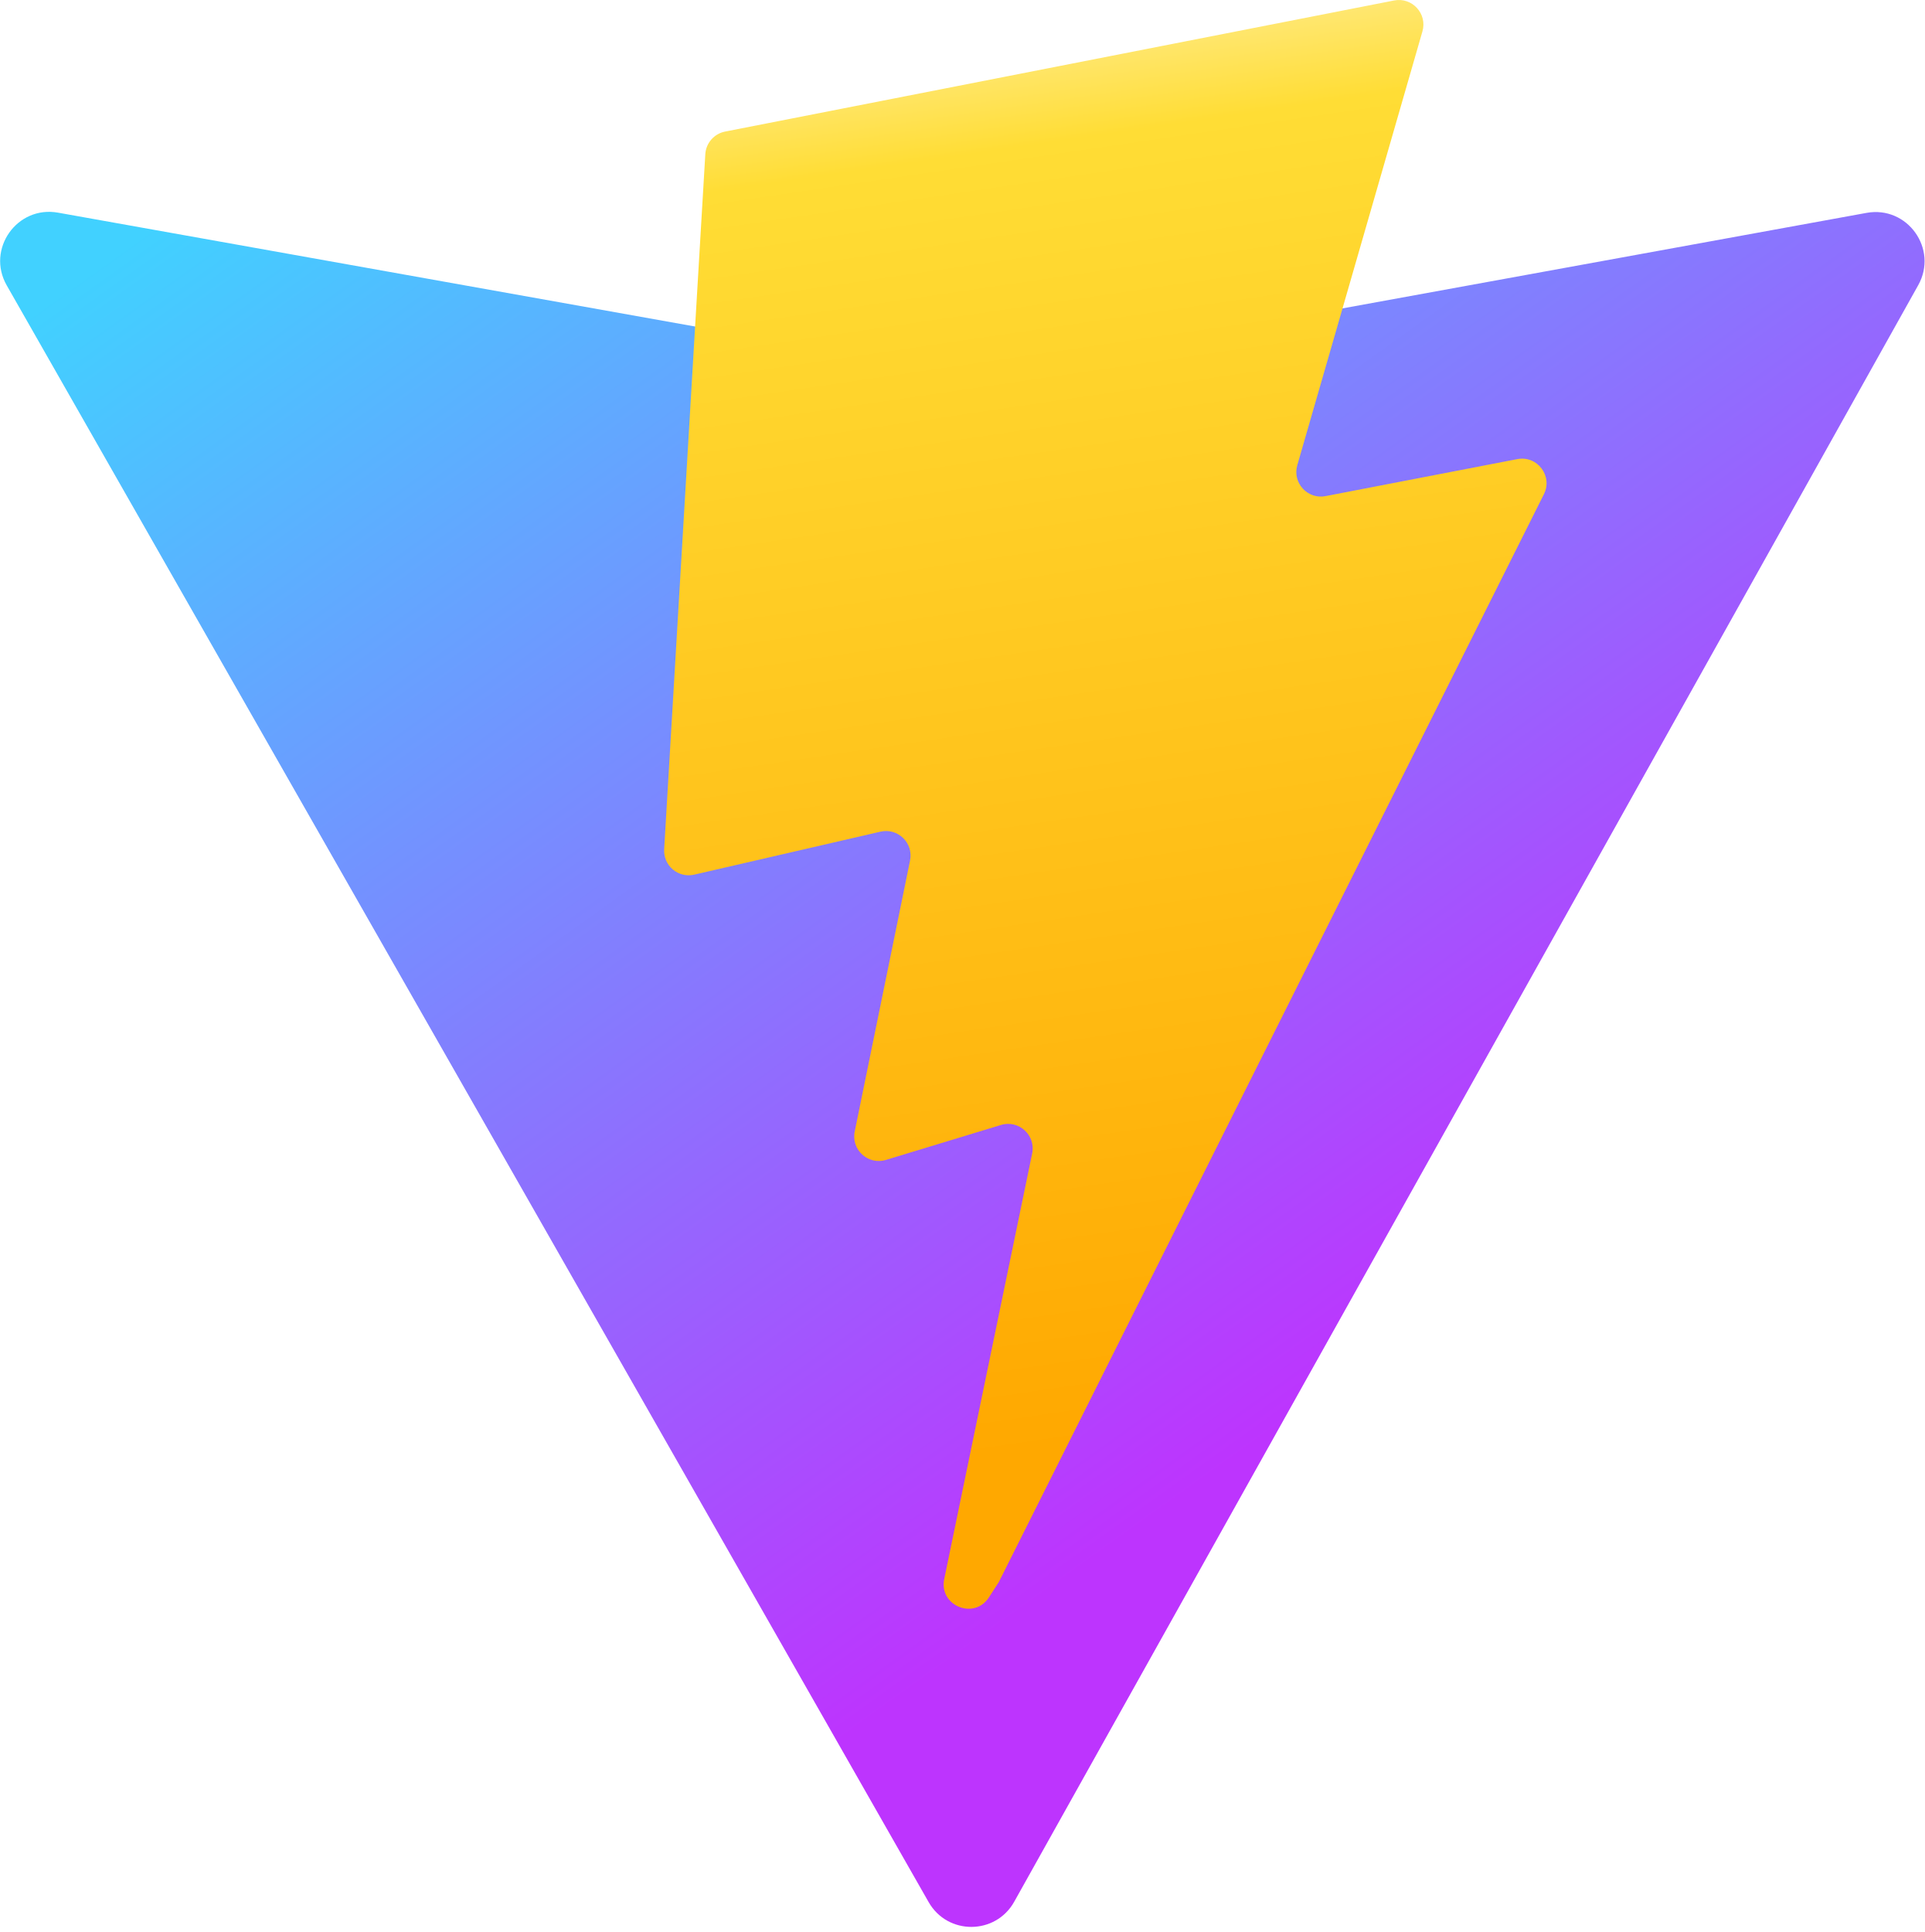
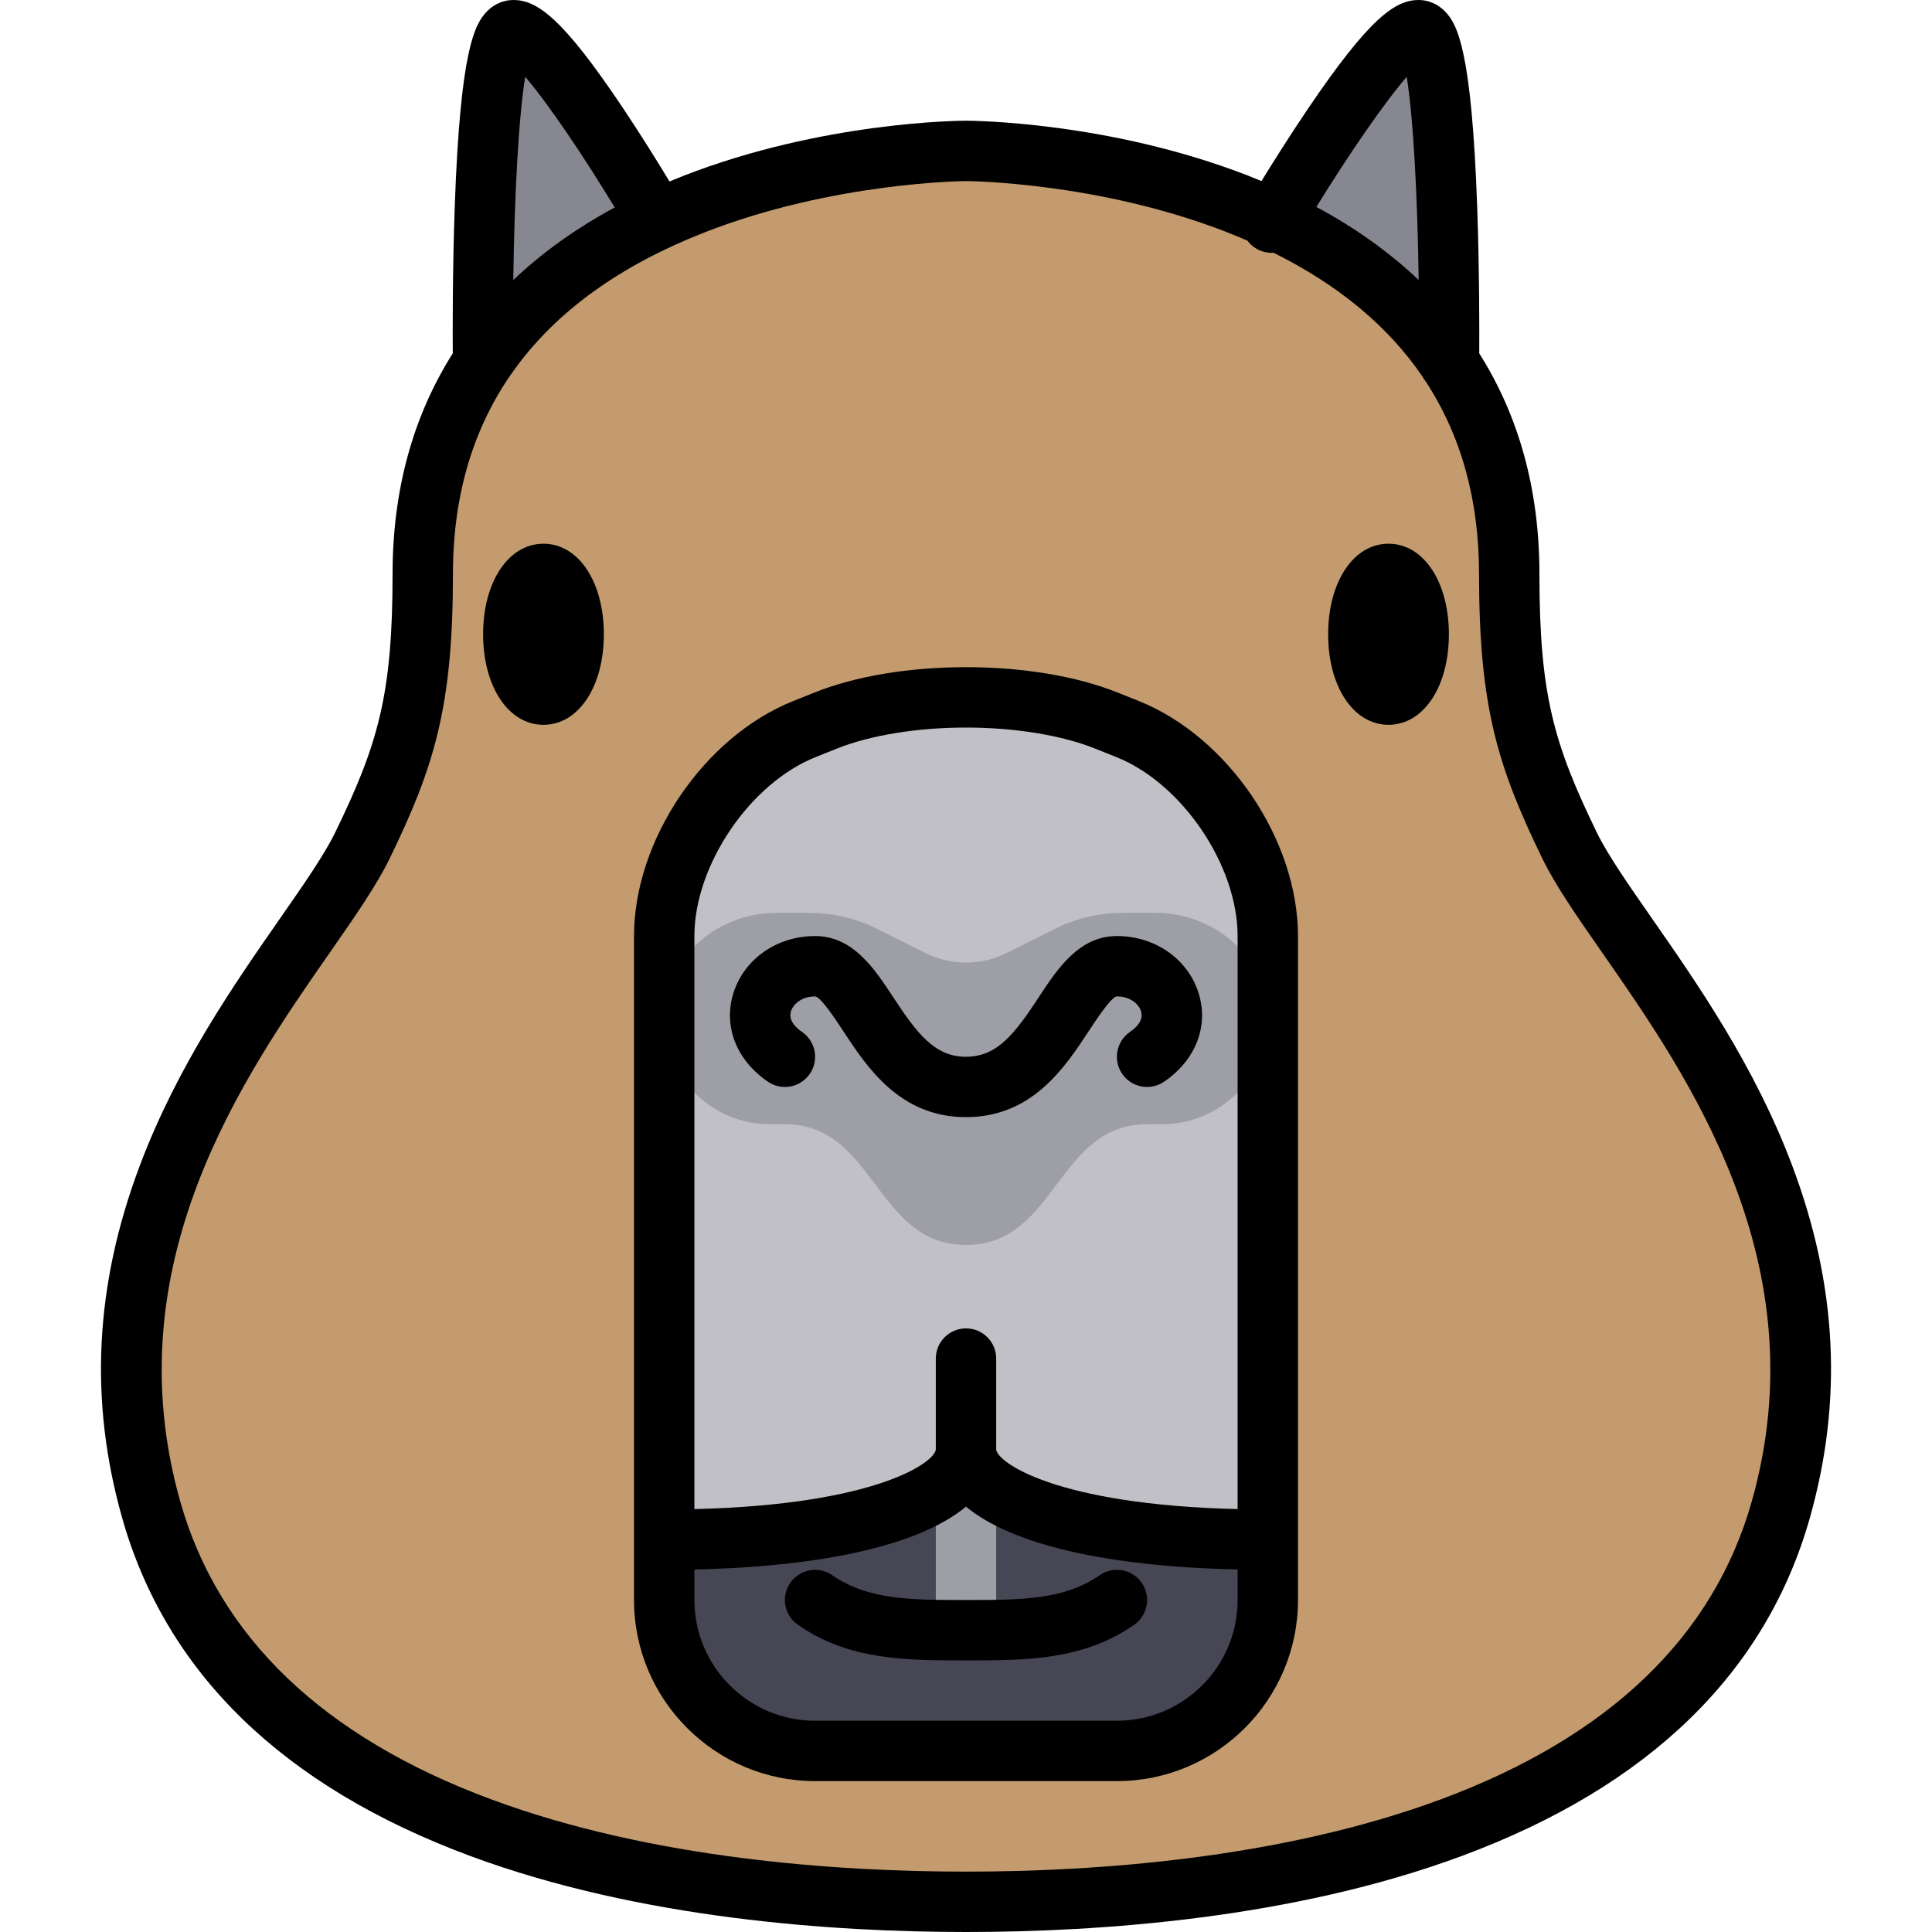
- <svg xmlns="http://www.w3.org/2000/svg" aria-hidden="true" role="img" class="iconify iconify--logos" width="31.88" height="32" preserveAspectRatio="xMidYMid meet" viewBox="0 0 256 257">
-   <defs>
-     <linearGradient id="IconifyId1813088fe1fbc01fb466" x1="-.828%" x2="57.636%" y1="7.652%" y2="78.411%">
-       <stop offset="0%" stop-color="#41D1FF" />
-       <stop offset="100%" stop-color="#BD34FE" />
-     </linearGradient>
-     <linearGradient id="IconifyId1813088fe1fbc01fb467" x1="43.376%" x2="50.316%" y1="2.242%" y2="89.03%">
-       <stop offset="0%" stop-color="#FFEA83" />
-       <stop offset="8.333%" stop-color="#FFDD35" />
-       <stop offset="100%" stop-color="#FFA800" />
-     </linearGradient>
-   </defs>
-   <path fill="url(#IconifyId1813088fe1fbc01fb466)" d="M255.153 37.938L134.897 252.976c-2.483 4.44-8.862 4.466-11.382.048L.875 37.958c-2.746-4.814 1.371-10.646 6.827-9.67l120.385 21.517a6.537 6.537 0 0 0 2.322-.004l117.867-21.483c5.438-.991 9.574 4.796 6.877 9.62Z" />
-   <path fill="url(#IconifyId1813088fe1fbc01fb467)" d="M185.432.063L96.44 17.501a3.268 3.268 0 0 0-2.634 3.014l-5.474 92.456a3.268 3.268 0 0 0 3.997 3.378l24.777-5.718c2.318-.535 4.413 1.507 3.936 3.838l-7.361 36.047c-.495 2.426 1.782 4.5 4.151 3.78l15.304-4.649c2.372-.72 4.652 1.36 4.15 3.788l-11.698 56.621c-.732 3.542 3.979 5.473 5.943 2.437l1.313-2.028l72.516-144.72c1.215-2.423-.88-5.186-3.54-4.672l-25.505 4.922c-2.396.462-4.435-1.77-3.759-4.114l16.646-57.705c.677-2.35-1.37-4.583-3.769-4.113Z" />
+ <svg xmlns="http://www.w3.org/2000/svg" height="2rem" width="2rem" version="1.1" id="Layer_1" viewBox="0 0 512 512" xml:space="preserve">
+   <path style="fill:#C39B6E;" d="M256,504c79.313,0,191.59-17.715,215.945-103.974c23.994-84.979-41.25-145.667-55.985-175.956  c-11.997-24.66-15.996-39.323-15.996-71.981C399.964,40.117,256,39.992,256,39.992s-143.964,0.125-143.964,112.097  c0,32.658-3.999,47.321-15.996,71.981c-14.735,30.289-79.979,90.978-55.985,175.956C64.41,486.285,176.687,504,256,504z" />
+   <path style="fill:#C0C0C6;" d="M335.98,424.021c0,21.994-17.996,39.989-39.99,39.989h-79.98c-21.995,0-39.99-17.995-39.99-39.989  V248.064c0-21.994,16.708-46.673,37.13-54.842l5.72-2.288c20.421-8.169,53.838-8.169,74.26,0l5.72,2.288  c20.421,8.169,37.13,32.848,37.13,54.842V424.021z" />
+   <path style="fill:#464655;" d="M334,430.734C334,471.575,280.616,464,256,464s-78,7.575-78-33.266  c-7.074-35.938,18.692-20.409,36-25.734c21.279-6.548,42-14,42-14s19.018,6.444,41,14C313.079,410.527,338.696,394.607,334,430.734z  " />
+   <g>
+     <path style="fill:#9E9EA6;" d="M256.1,434c4.352,0.009,7.9-3.473,7.9-7.824v-26.401c0-5.666-3.582-10.258-8-10.258   s-8,4.592-8,10.258v26.401c0,4.351,3.549,7.833,7.9,7.824C255.967,434,256.033,434,256.1,434z" />
+     <path style="fill:#9E9EA6;" d="M306.416,241.93h-8.975c-6.21,0-12.335,1.446-17.889,4.223l-12.818,6.409   c-6.757,3.379-14.71,3.379-21.467,0l-12.818-6.409c-5.554-2.777-11.679-4.223-17.889-4.223h-8.975   c-15.162,0-28.752,11.353-29.545,26.494c-0.846,16.148,11.998,29.506,27.96,29.506h4c24,0,24,32,48,32s24-32,48-32h4   c15.963,0,28.806-13.358,27.96-29.506C335.167,253.283,321.577,241.93,306.416,241.93z" />
+   </g>
+   <g>
+     <path style="fill:#878791;" d="M136.03,8c-8.998,0-7.998,79.98-7.998,79.98L174,59C174,59,145.028,8,136.03,8z" />
+     <path style="fill:#878791;" d="M375.97,8C366.972,8,337,58,337,58l46.968,29.98C383.968,87.98,384.968,8,375.97,8z" />
+   </g>
+   <path d="M301.821,185.795l-5.72-2.288c-10.799-4.32-25.041-6.699-40.101-6.699s-29.302,2.378-40.101,6.699l-5.72,2.288  c-23.64,9.456-42.159,36.808-42.159,62.27V424.02c0,26.462,21.528,47.991,47.99,47.991h79.979c26.462,0,47.99-21.528,47.99-47.991  V248.064C343.98,222.603,325.461,195.251,301.821,185.795z M327.98,424.02c0,17.64-14.351,31.991-31.99,31.991h-79.98  c-17.64,0-31.99-14.351-31.99-31.991v-8.091c34.97-0.777,59.995-6.7,71.98-16.65c11.985,9.95,37.01,15.873,71.98,16.65V424.02z   M327.98,399.924C279.563,398.777,264,387.379,264,384.03v-23.994c0-4.418-3.582-8-8-8s-8,3.582-8,8v23.994  c0,3.349-15.563,14.747-63.98,15.894v-151.86c0-18.741,14.7-40.454,32.101-47.414l5.72-2.288c8.824-3.53,21.275-5.554,34.159-5.554  s25.334,2.024,34.159,5.554l5.72,2.288c17.401,6.96,32.101,28.673,32.101,47.414V399.924z" />
+   <path d="M275.221,264.37c-6.222,9.474-10.921,15.684-19.221,15.684s-12.999-6.21-19.22-15.684  c-5.02-7.644-10.708-16.308-20.769-16.308c-10.151,0-18.862,6.109-21.675,15.201c-2.698,8.72,0.812,17.685,9.159,23.396  c3.646,2.496,8.625,1.562,11.12-2.085s1.562-8.625-2.085-11.12c-1.731-1.185-3.642-3.094-2.909-5.462  c0.585-1.893,2.835-3.93,6.39-3.93c1.426,0,5.608,6.37,7.395,9.09c6.347,9.665,15.039,22.902,32.595,22.902  s26.248-13.237,32.595-22.902c1.786-2.72,5.969-9.09,7.395-9.09c3.555,0,5.804,2.037,6.39,3.93c0.732,2.368-1.178,4.277-2.909,5.462  c-3.646,2.495-4.58,7.474-2.085,11.12s7.473,4.579,11.12,2.085c8.347-5.711,11.857-14.676,9.159-23.396  c-2.813-9.092-11.523-15.201-21.675-15.201C285.929,248.063,280.24,256.726,275.221,264.37z" />
+   <path d="M220.579,417.453c-3.625-2.522-8.612-1.629-11.136,1.999c-2.523,3.627-1.628,8.612,1.999,11.136  c13.557,9.431,28.615,9.431,44.558,9.431s31.001,0,44.558-9.431c3.627-2.523,4.522-7.509,1.999-11.136  c-2.524-3.627-7.51-4.521-11.136-1.999c-9.438,6.565-20.904,6.565-35.421,6.565C241.483,424.018,230.016,424.018,220.579,417.453z" />
+   <path d="M144.028,144.089c-9.27,0-15.998,10.092-15.998,23.996s6.728,23.996,15.998,23.996s15.998-10.092,15.998-23.996  S153.298,144.089,144.028,144.089z" />
+   <path d="M367.972,144.089c-9.27,0-15.998,10.092-15.998,23.996s6.728,23.996,15.998,23.996s15.998-10.092,15.998-23.996  C383.97,154.181,377.242,144.089,367.972,144.089z" />
+   <path d="M474.95,308.894c-9.939-26.4-25.035-48.081-37.165-65.501c-6.285-9.026-11.713-16.822-14.632-22.821  c-11.397-23.427-15.189-36.609-15.189-68.482c0-22.212-5.415-41.806-15.947-58.441c0.031-5.981,0.045-22.128-0.542-38.723  c-1.466-41.415-5.194-48.529-8.574-51.946C381.001,1.058,378.54,0,375.97,0c-6.252,0-13.082,4.749-29.487,29.02  c-4.764,7.048-9.146,14.023-12.179,18.964c-1.131-0.468-2.261-0.937-3.417-1.388c-36.964-14.406-73.35-14.604-74.894-14.605  c-1.531,0.001-37.917,0.199-74.88,14.605c-1.249,0.487-2.471,0.992-3.691,1.499c-2.944-4.878-7.449-12.172-12.385-19.546  C149.053,4.671,142.297,0,136.03,0c-2.575,0-5.041,1.06-6.944,2.985c-3.375,3.413-7.098,10.483-8.562,51.435  c-0.622,17.381-0.568,34.269-0.535,39.219c-10.536,16.638-15.953,36.234-15.953,58.45c0,31.873-3.792,45.055-15.189,68.482  c-2.918,5.999-8.347,13.795-14.632,22.821c-12.129,17.42-27.226,39.101-37.165,65.501c-11.936,31.703-13.471,62.224-4.695,93.307  c11.604,41.094,42.651,71.26,92.282,89.661C169.532,508.506,220.853,512,256,512s86.468-3.494,131.363-20.139  c49.63-18.401,80.678-48.567,92.282-89.661C488.421,371.117,486.885,340.596,474.95,308.894z M372.79,20.359  c1.781,10.895,2.87,32.031,3.173,53.844c-7.699-7.31-16.74-13.786-27.115-19.361C357.28,41.167,366.674,27.454,372.79,20.359z   M139.188,20.354c6.107,7.144,15.465,20.991,23.719,34.625c-10.276,5.547-19.241,11.979-26.881,19.234  C136.313,52.457,137.398,31.263,139.188,20.354z M464.247,397.853c-10.137,35.9-37.875,62.482-82.446,79.006  C339.13,492.679,289.837,496,256,496s-83.13-3.321-125.801-19.141c-44.57-16.524-72.309-43.106-82.446-79.006  c-17.77-62.935,16.75-112.512,39.592-145.317c6.667-9.575,12.425-17.845,15.889-24.965c11.849-24.356,16.802-40.227,16.802-75.481  c0-42.683,22.378-73.11,66.512-90.438c34.193-13.424,69.116-13.659,69.445-13.66c0.345,0,34.886,0.184,69.083,13.513  c1.88,0.733,3.707,1.499,5.508,2.279c0.619,0.831,1.411,1.556,2.361,2.113c1.432,0.842,3.019,1.187,4.561,1.088  c17.181,8.521,30.331,19.447,39.399,32.714c0.256,0.489,0.562,0.949,0.91,1.374c9.402,14.362,14.147,31.389,14.147,51.017  c0,35.254,4.953,51.125,16.802,75.481c3.464,7.12,9.222,15.39,15.889,24.965C447.497,285.341,482.017,334.918,464.247,397.853z" />
</svg>
